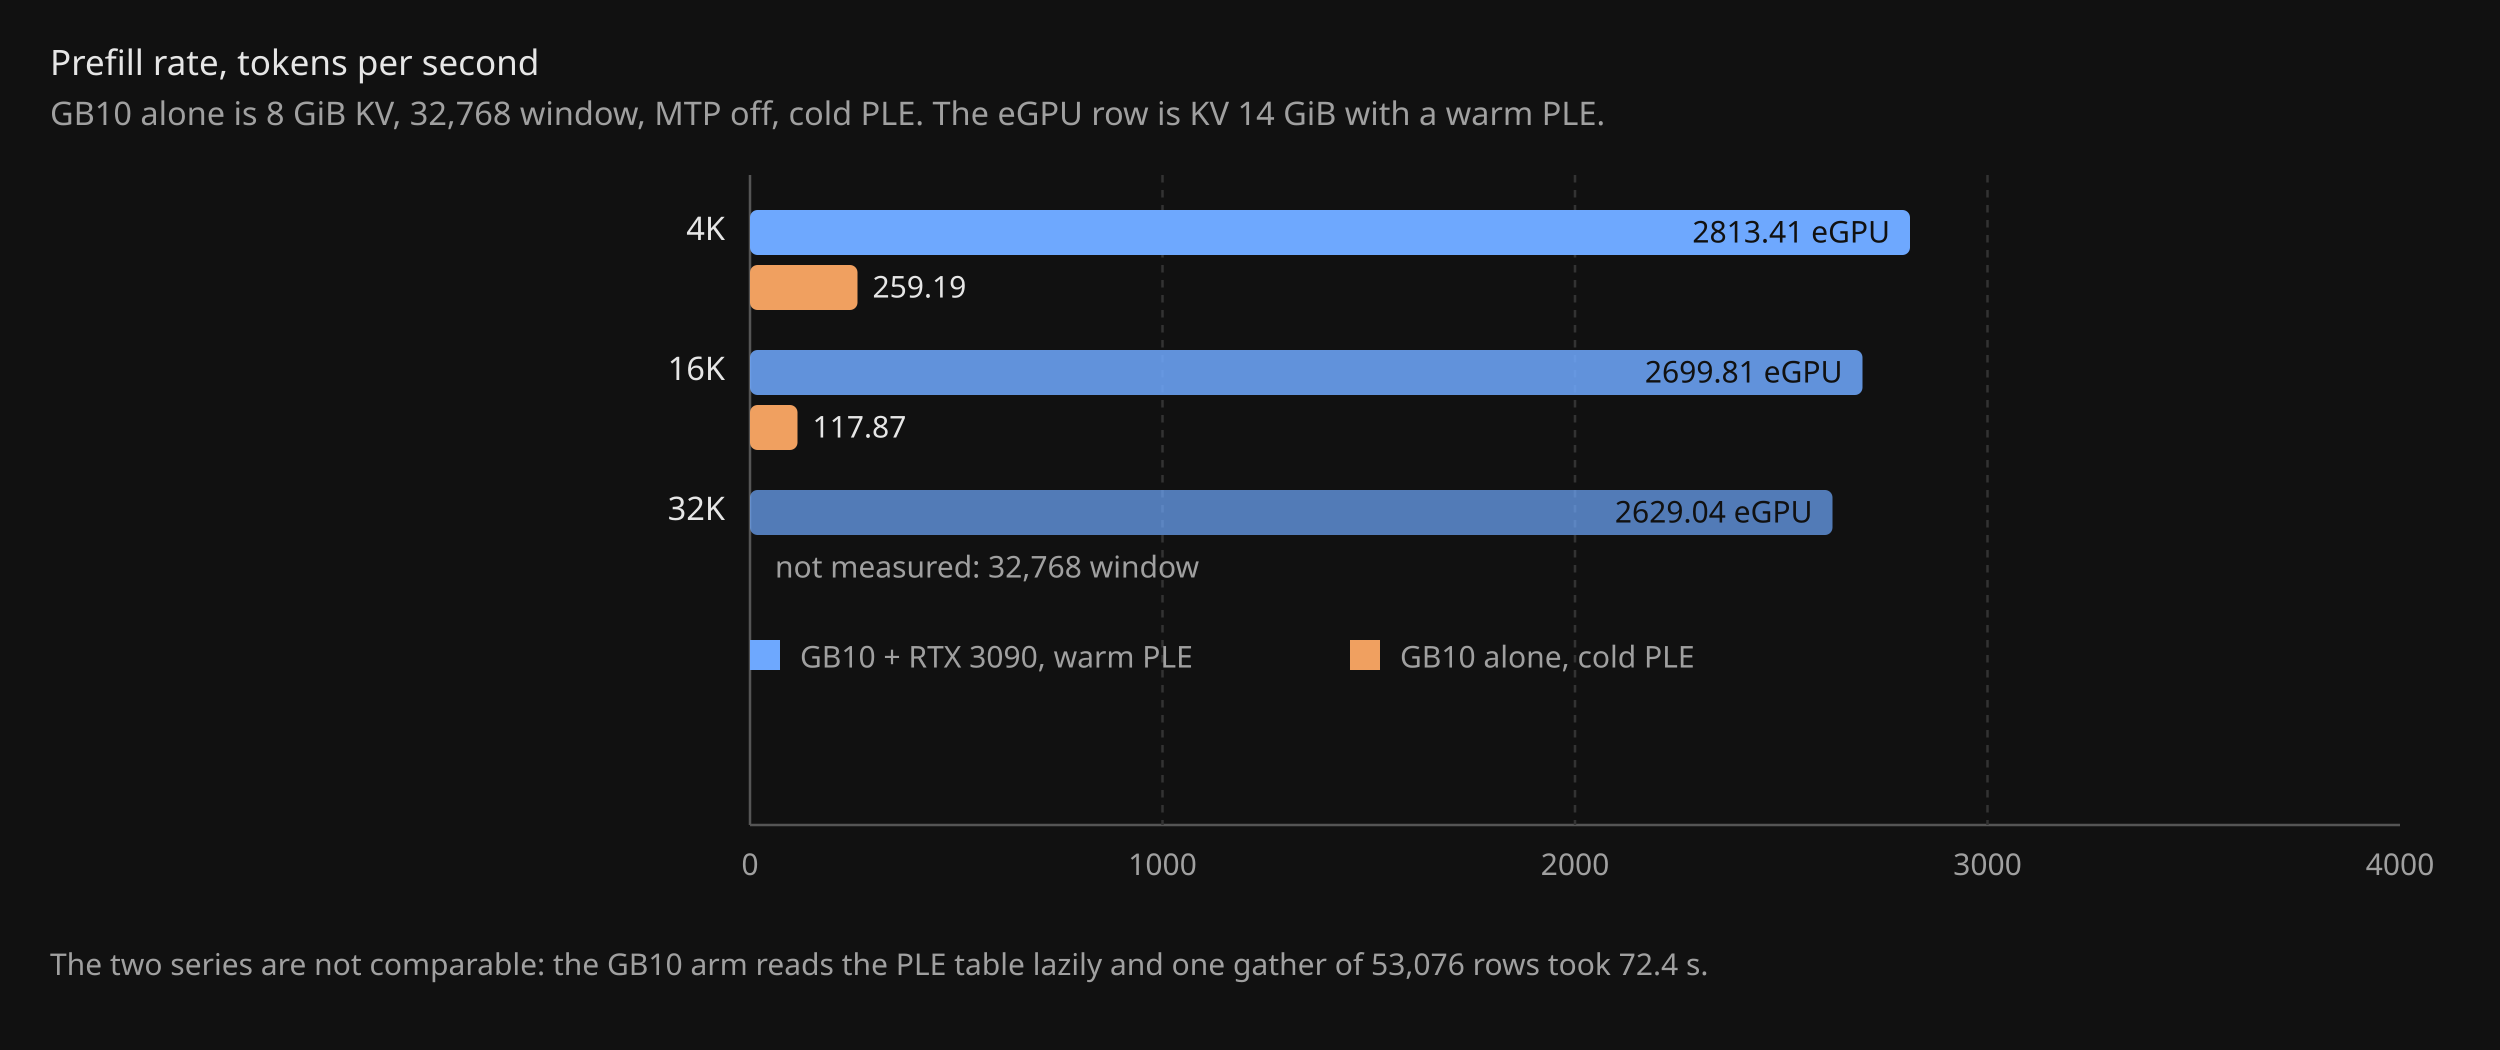
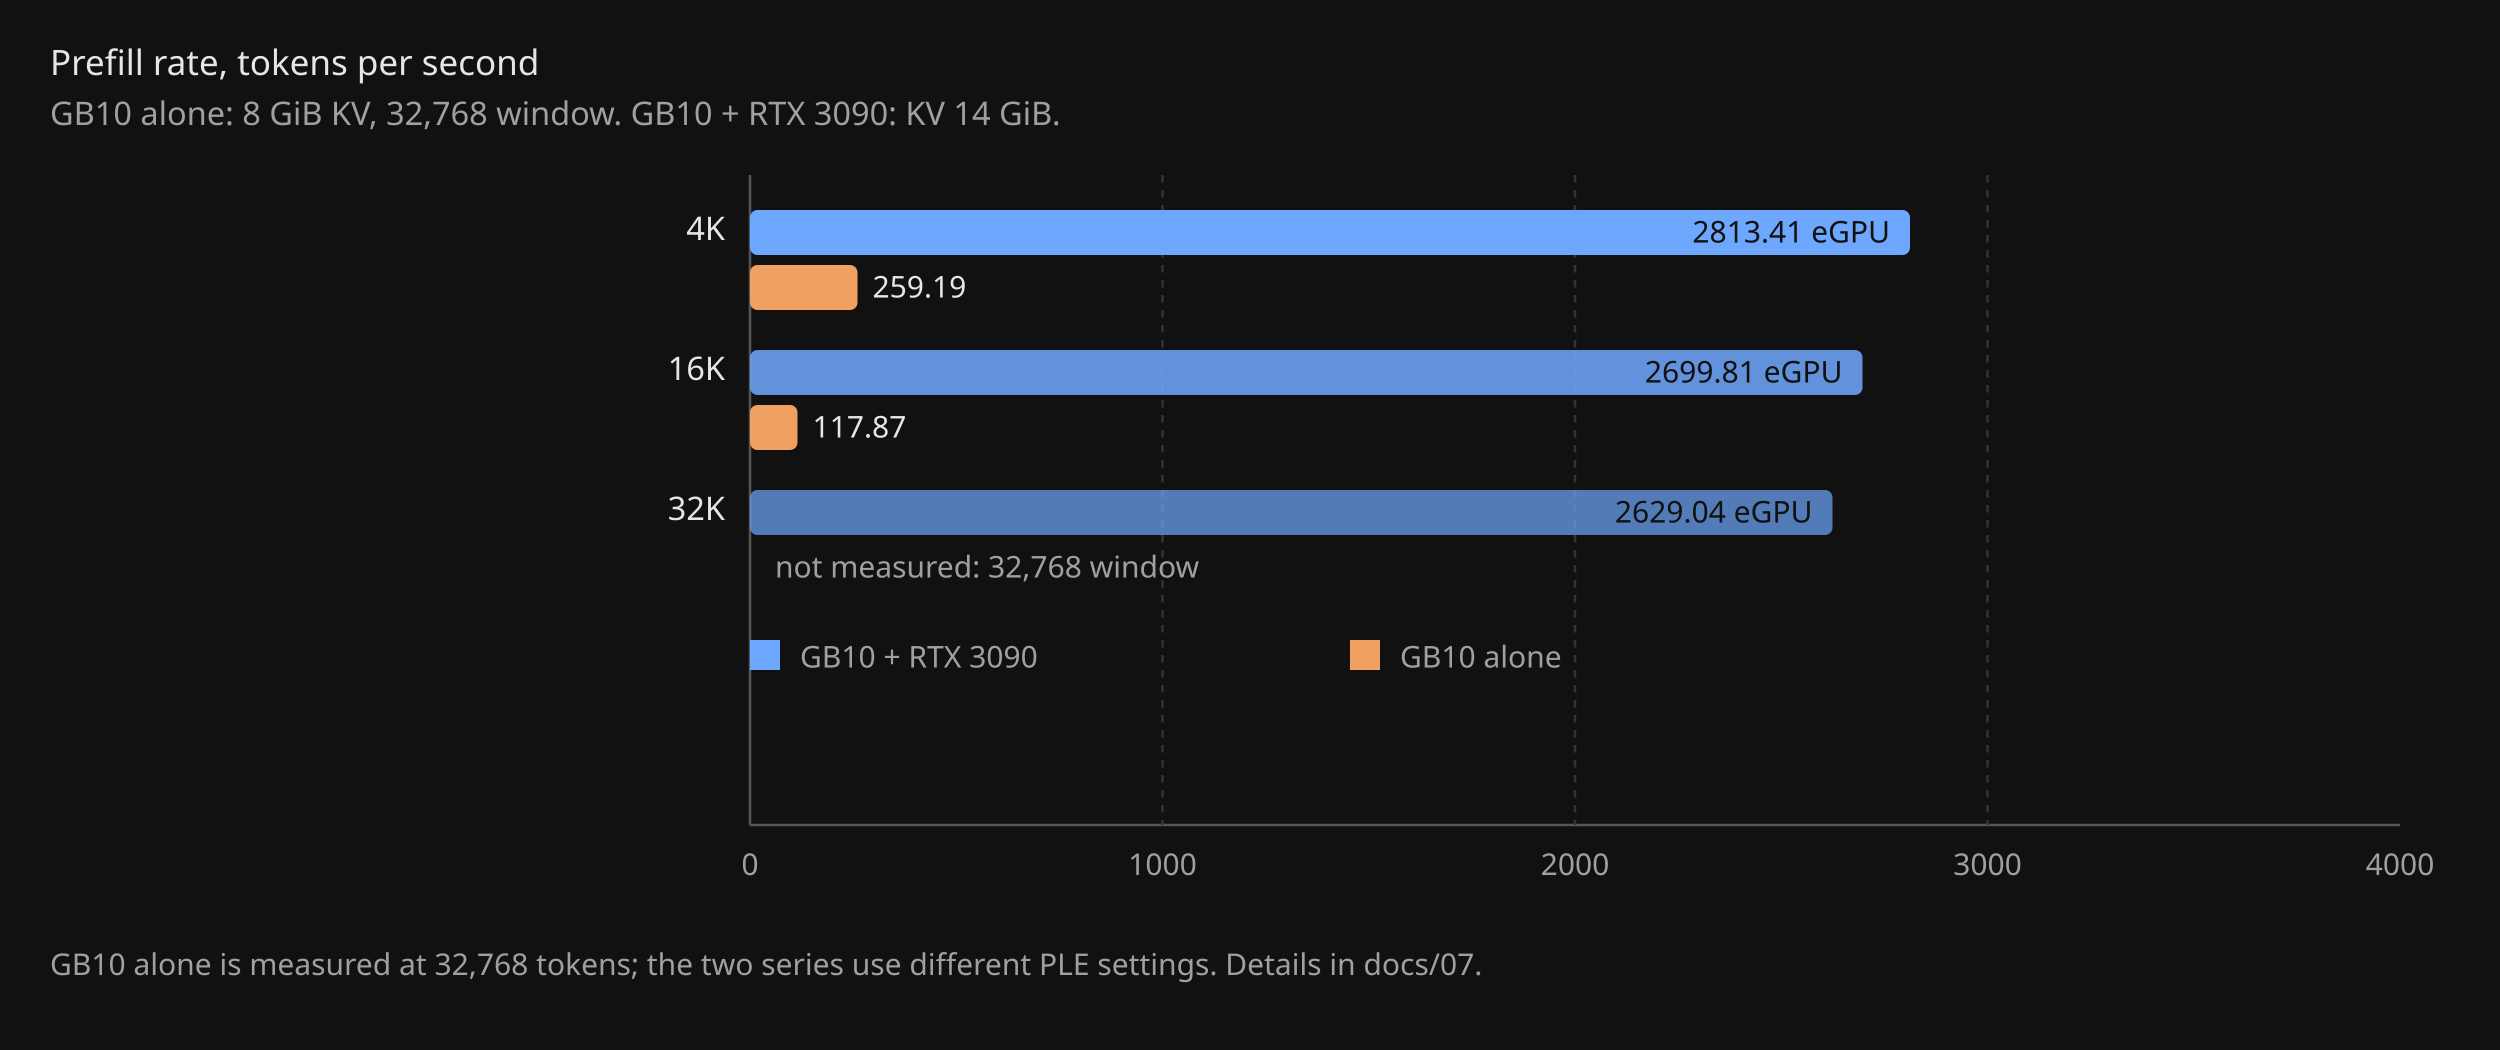
<svg xmlns="http://www.w3.org/2000/svg" viewBox="0 0 1000 420" width="1000" height="420" font-family="sans-serif" font-size="14">
  <rect x="0" y="0" width="1000" height="420" fill="#111111" />
  <text x="20" y="30" font-size="14" fill="#e6e6e6">Prefill rate, tokens per second</text>
-   <text x="20" y="50" font-size="13" fill="#a0a0a0">GB10 alone is 8 GiB KV, 32,768 window, MTP off, cold PLE. The eGPU row is KV 14 GiB with a warm PLE.</text>
+   <text x="20" y="50" font-size="13" fill="#a0a0a0">GB10 alone: 8 GiB KV, 32,768 window. GB10 + RTX 3090: KV 14 GiB.</text>
  <line x1="300" y1="70" x2="300" y2="330" stroke="#555555" stroke-width="1" />
  <line x1="300" y1="330" x2="960" y2="330" stroke="#555555" stroke-width="1" />
  <line x1="465" y1="70" x2="465" y2="330" stroke="#333333" stroke-width="1" stroke-dasharray="3 3" />
  <line x1="630" y1="70" x2="630" y2="330" stroke="#333333" stroke-width="1" stroke-dasharray="3 3" />
  <line x1="795" y1="70" x2="795" y2="330" stroke="#333333" stroke-width="1" stroke-dasharray="3 3" />
  <text x="300" y="350" font-size="12" text-anchor="middle" fill="#a0a0a0">0</text>
  <text x="465" y="350" font-size="12" text-anchor="middle" fill="#a0a0a0">1000</text>
  <text x="630" y="350" font-size="12" text-anchor="middle" fill="#a0a0a0">2000</text>
  <text x="795" y="350" font-size="12" text-anchor="middle" fill="#a0a0a0">3000</text>
  <text x="960" y="350" font-size="12" text-anchor="middle" fill="#a0a0a0">4000</text>
  <text x="290" y="96" font-size="13" text-anchor="end" fill="#e6e6e6">4K</text>
  <rect x="300" y="84" width="464" height="18" rx="3" fill="#6ea8fe" />
  <text x="756" y="97" font-size="12" text-anchor="end" fill="#111111">2813.41 eGPU</text>
  <rect x="300" y="106" width="43" height="18" rx="3" fill="#f0a060" />
  <text x="349" y="119" font-size="12" fill="#e6e6e6">259.19</text>
  <text x="290" y="152" font-size="13" text-anchor="end" fill="#e6e6e6">16K</text>
  <rect x="300" y="140" width="445" height="18" rx="3" fill="#6ea8fe" opacity="0.85" />
  <text x="737" y="153" font-size="12" text-anchor="end" fill="#111111">2699.81 eGPU</text>
  <rect x="300" y="162" width="19" height="18" rx="3" fill="#f0a060" />
  <text x="325" y="175" font-size="12" fill="#e6e6e6">117.87</text>
  <text x="290" y="208" font-size="13" text-anchor="end" fill="#e6e6e6">32K</text>
  <rect x="300" y="196" width="433" height="18" rx="3" fill="#6ea8fe" opacity="0.7" />
  <text x="725" y="209" font-size="12" text-anchor="end" fill="#111111">2629.04 eGPU</text>
  <text x="310" y="231" font-size="12" fill="#a0a0a0">not measured: 32,768 window</text>
  <rect x="300" y="256" width="12" height="12" fill="#6ea8fe" />
-   <text x="320" y="267" font-size="12" fill="#a0a0a0">GB10 + RTX 3090, warm PLE</text>
+   <text x="320" y="267" font-size="12" fill="#a0a0a0">GB10 + RTX 3090</text>
  <rect x="540" y="256" width="12" height="12" fill="#f0a060" />
-   <text x="560" y="267" font-size="12" fill="#a0a0a0">GB10 alone, cold PLE</text>
-   <text x="20" y="390" font-size="12" fill="#a0a0a0">The two series are not comparable: the GB10 arm reads the PLE table lazily and one gather of 53,076 rows took 72.4 s.</text>
+   <text x="560" y="267" font-size="12" fill="#a0a0a0">GB10 alone</text>
+   <text x="20" y="390" font-size="12" fill="#a0a0a0">GB10 alone is measured at 32,768 tokens; the two series use different PLE settings. Details in docs/07.</text>
</svg>
